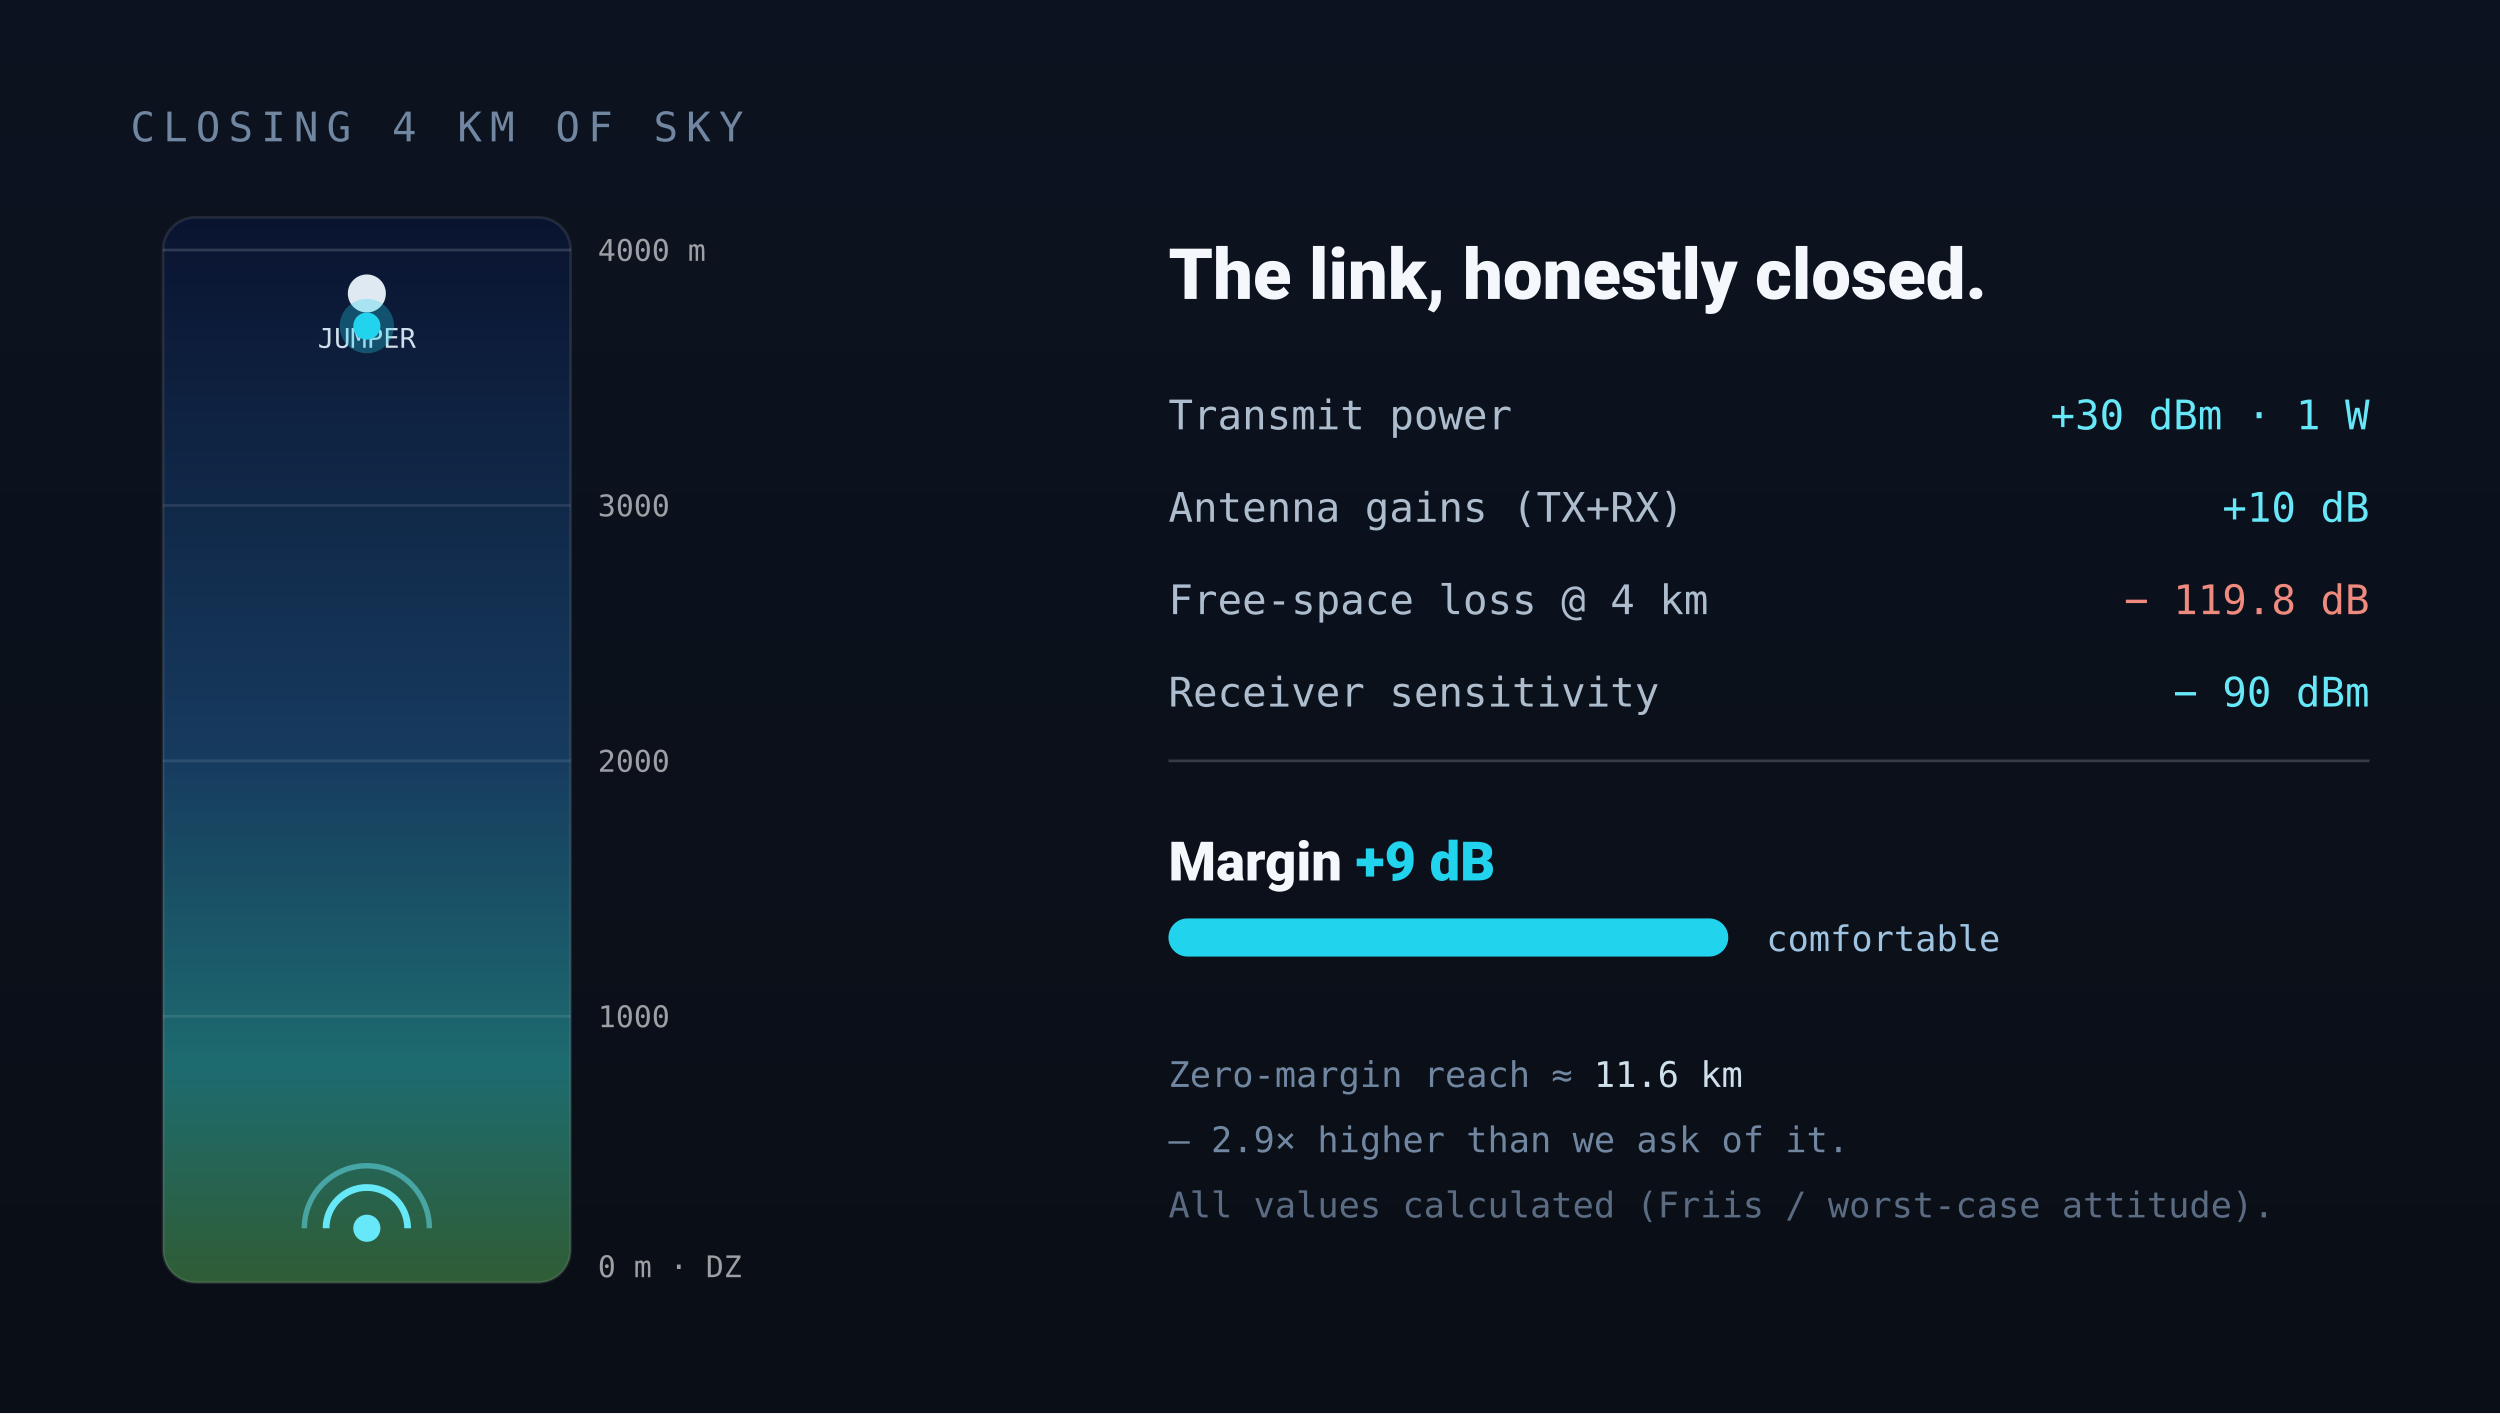
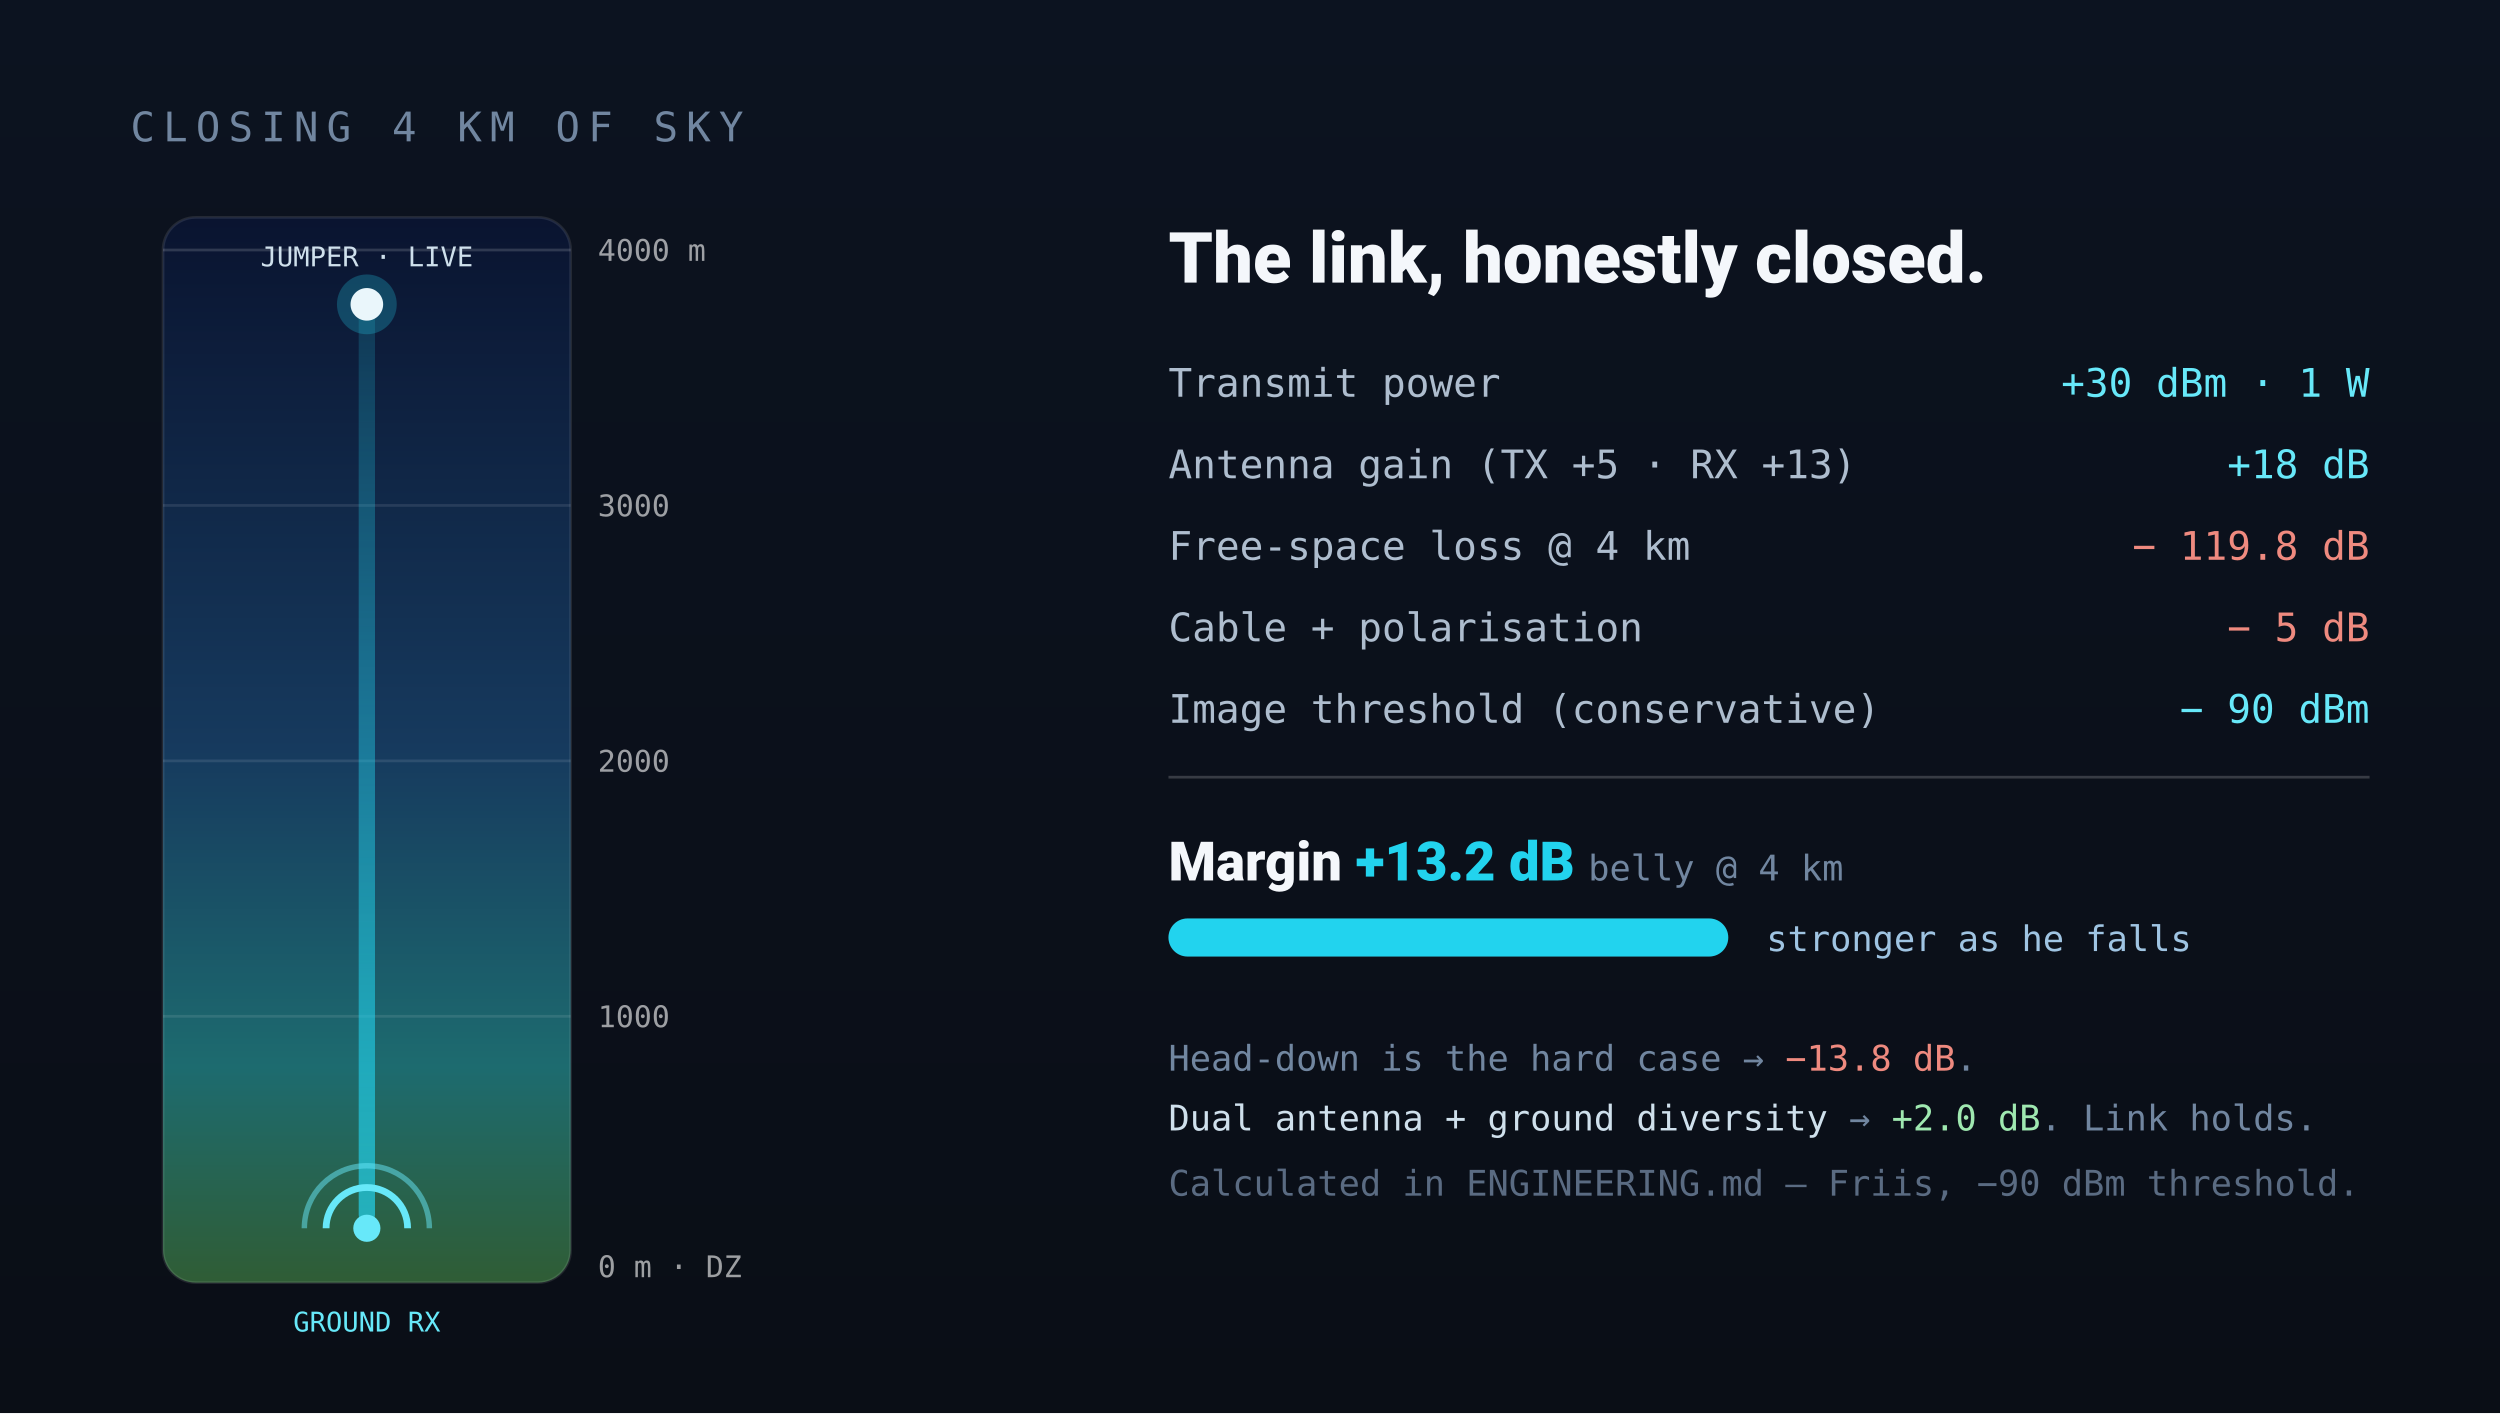
- <svg xmlns="http://www.w3.org/2000/svg" viewBox="0 0 920 520" width="920" height="520" role="img" aria-label="Closing 4 km of sky: link budget from +30 dBm transmit, minus 119.8 dB free-space loss, to a +9 dB margin — with zero-margin reach at 11.6 km.">
+ <svg xmlns="http://www.w3.org/2000/svg" viewBox="0 0 920 520" width="920" height="520" role="img" aria-label="Closing 4 km of sky: from +30 dBm transmit and +18 dB antenna gain, minus 119.8 dB free-space loss and 5 dB cable plus polarisation, to a +13.2 dB belly margin against a conservative −90 dBm threshold. The signal only strengthens as the jumper descends toward the ground station.">
  <defs>
    <linearGradient id="air" x1="0" y1="0" x2="0" y2="1">
      <stop offset="0" stop-color="#0a1430" />
      <stop offset=".5" stop-color="#163a5e" />
      <stop offset=".8" stop-color="#1d6b6f" />
      <stop offset="1" stop-color="#2f5d36" />
    </linearGradient>
    <linearGradient id="bgg" x1="0" y1="0" x2="0" y2="1">
      <stop offset="0" stop-color="#0c1320" />
      <stop offset="1" stop-color="#0a0e16" />
    </linearGradient>
+     <linearGradient id="beam" x1="0" y1="0" x2="0" y2="1">
+       <stop offset="0" stop-color="#22d3ee" stop-opacity=".15" />
+       <stop offset="1" stop-color="#22d3ee" stop-opacity=".7" />
+     </linearGradient>
    <style>
    .mono{font-family:ui-monospace,"SF Mono",Menlo,monospace}
    .sans{font-family:-apple-system,"Segoe UI",Roboto,sans-serif}
-     @keyframes fall{0%{transform:translateY(0);opacity:0}8%{opacity:1}92%{opacity:1}100%{transform:translateY(330px);opacity:0}}
-     @keyframes pulse{0%,100%{opacity:.5}50%{opacity:1}}
-     @keyframes grow{0%{width:0}70%{width:206px}100%{width:206px}}
-     #packet{animation:fall 4s ease-in infinite}
+     /* jumper falls 4 km → ground; gravity-ish ease-in */
+     @keyframes fall{0%{transform:translateY(0);opacity:0}6%{opacity:1}90%{opacity:1}100%{transform:translateY(338px);opacity:0}}
+     /* signal strength grows in LOCKSTEP with the fall (same timing) — already closed at 4 km, only climbs */
+     @keyframes strength{0%{width:120px}90%{width:206px}100%{width:206px}}
+     @keyframes pulse{0%,100%{opacity:.45}50%{opacity:1}}
+     #jumper{animation:fall 5s ease-in infinite}
+     #mbar{animation:strength 5s ease-in infinite}
    #gs{animation:pulse 1.6s ease-in-out infinite}
-     #mbar{animation:grow 4s ease-out infinite}
  </style>
  </defs>
  <rect width="920" height="520" fill="url(#bgg)" />
  <text x="48" y="52" class="mono" font-size="15" letter-spacing="3" fill="#7186a0">CLOSING 4 KM OF SKY</text>
  <rect x="60" y="80" width="150" height="392" rx="12" fill="url(#air)" stroke="rgba(255,255,255,.1)" />
  <g class="mono" font-size="11" fill="rgba(255,255,255,.6)">
    <text x="220" y="96">4000 m</text>
    <line x1="60" y1="92" x2="210" y2="92" stroke="rgba(255,255,255,.15)" />
    <text x="220" y="190">3000</text>
    <line x1="60" y1="186" x2="210" y2="186" stroke="rgba(255,255,255,.1)" />
    <text x="220" y="284">2000</text>
    <line x1="60" y1="280" x2="210" y2="280" stroke="rgba(255,255,255,.1)" />
    <text x="220" y="378">1000</text>
    <line x1="60" y1="374" x2="210" y2="374" stroke="rgba(255,255,255,.1)" />
    <text x="220" y="470">0 m · DZ</text>
  </g>
-   <circle cx="135" cy="108" r="7" fill="#dfe9f2" />
-   <text x="135" y="128" text-anchor="middle" class="mono" font-size="10" fill="#cfe0ec">JUMPER</text>
-   <g id="packet">
-     <circle cx="135" cy="120" r="5" fill="#22d3ee" />
-     <circle cx="135" cy="120" r="10" fill="#22d3ee" opacity=".3" />
-   </g>
+   <rect x="132" y="112" width="6" height="338" rx="3" fill="url(#beam)" />
  <g id="gs">
    <path d="M120 452 a15 15 0 0 1 30 0" fill="none" stroke="#67e8f9" stroke-width="2.5" />
    <path d="M112 452 a23 23 0 0 1 46 0" fill="none" stroke="#67e8f9" stroke-width="2" opacity=".5" />
    <circle cx="135" cy="452" r="5" fill="#67e8f9" />
  </g>
-   <text x="430" y="110" class="sans" font-size="26" font-weight="800" fill="#f4f7fb">The link, honestly closed.</text>
-   <g class="mono" font-size="15">
-     <text x="430" y="158" fill="#aebdce">Transmit power</text>
-     <text x="872" y="158" text-anchor="end" fill="#67e8f9">+30 dBm · 1 W</text>
-     <text x="430" y="192" fill="#aebdce">Antenna gains (TX+RX)</text>
-     <text x="872" y="192" text-anchor="end" fill="#67e8f9">+10 dB</text>
-     <text x="430" y="226" fill="#aebdce">Free-space loss @ 4 km</text>
-     <text x="872" y="226" text-anchor="end" fill="#ef8a7f">− 119.8 dB</text>
-     <text x="430" y="260" fill="#aebdce">Receiver sensitivity</text>
-     <text x="872" y="260" text-anchor="end" fill="#67e8f9">− 90 dBm</text>
-     <line x1="430" y1="280" x2="872" y2="280" stroke="rgba(255,255,255,.18)" />
+   <text x="135" y="490" text-anchor="middle" class="mono" font-size="10" fill="#67e8f9">GROUND RX</text>
+   <g id="jumper">
+     <circle cx="135" cy="112" r="11" fill="#22d3ee" opacity=".25" />
+     <circle cx="135" cy="112" r="6" fill="#eaf6fb" />
+     <text x="135" y="98" text-anchor="middle" class="mono" font-size="10" fill="#cfe0ec">JUMPER · LIVE</text>
  </g>
-   <text x="430" y="324" class="sans" font-size="20" font-weight="800" fill="#f4f7fb">Margin <tspan fill="#22d3ee">+9 dB</tspan>
+   <text x="430" y="104" class="sans" font-size="26" font-weight="800" fill="#f4f7fb">The link, honestly closed.</text>
+   <g class="mono" font-size="14.5">
+     <text x="430" y="146" fill="#aebdce">Transmit power</text>
+     <text x="872" y="146" text-anchor="end" fill="#67e8f9">+30 dBm · 1 W</text>
+     <text x="430" y="176" fill="#aebdce">Antenna gain (TX +5 · RX +13)</text>
+     <text x="872" y="176" text-anchor="end" fill="#67e8f9">+18 dB</text>
+     <text x="430" y="206" fill="#aebdce">Free-space loss @ 4 km</text>
+     <text x="872" y="206" text-anchor="end" fill="#ef8a7f">− 119.8 dB</text>
+     <text x="430" y="236" fill="#aebdce">Cable + polarisation</text>
+     <text x="872" y="236" text-anchor="end" fill="#ef8a7f">− 5 dB</text>
+     <text x="430" y="266" fill="#aebdce">Image threshold (conservative)</text>
+     <text x="872" y="266" text-anchor="end" fill="#67e8f9">− 90 dBm</text>
+     <line x1="430" y1="286" x2="872" y2="286" stroke="rgba(255,255,255,.18)" />
+   </g>
+   <text x="430" y="324" class="sans" font-size="20" font-weight="800" fill="#f4f7fb">Margin <tspan fill="#22d3ee">+13.2 dB</tspan>
+     <tspan class="mono" font-size="13" font-weight="400" fill="#7186a0">belly @ 4 km</tspan>
  </text>
  <rect x="430" y="338" width="206" height="14" rx="7" fill="rgba(255,255,255,.1)" />
  <rect id="mbar" x="430" y="338" width="206" height="14" rx="7" fill="#22d3ee" />
-   <text x="650" y="350" class="mono" font-size="13" fill="#9fc4e2">comfortable</text>
+   <text x="650" y="350" class="mono" font-size="13" fill="#9fc4e2">stronger as he falls</text>
  <g class="mono" font-size="13" fill="#7186a0">
-     <text x="430" y="400">Zero-margin reach ≈ <tspan fill="#cfe0ec">11.6 km</tspan>
-     </text>
-     <text x="430" y="424">— 2.9× higher than we ask of it.</text>
-     <text x="430" y="448" fill="#5a6b82">All values calculated (Friis / worst-case attitude).</text>
+     <text x="430" y="394">Head-down is the hard case → <tspan fill="#ef8a7f">−13.8 dB</tspan>.</text>
+     <text x="430" y="416">
+       <tspan fill="#cfe0ec">Dual antenna + ground diversity</tspan> → <tspan fill="#9fe8b0">+2.0 dB</tspan>. Link holds.</text>
+     <text x="430" y="440" fill="#5a6b82">Calculated in ENGINEERING.md — Friis, −90 dBm threshold.</text>
  </g>
</svg>
